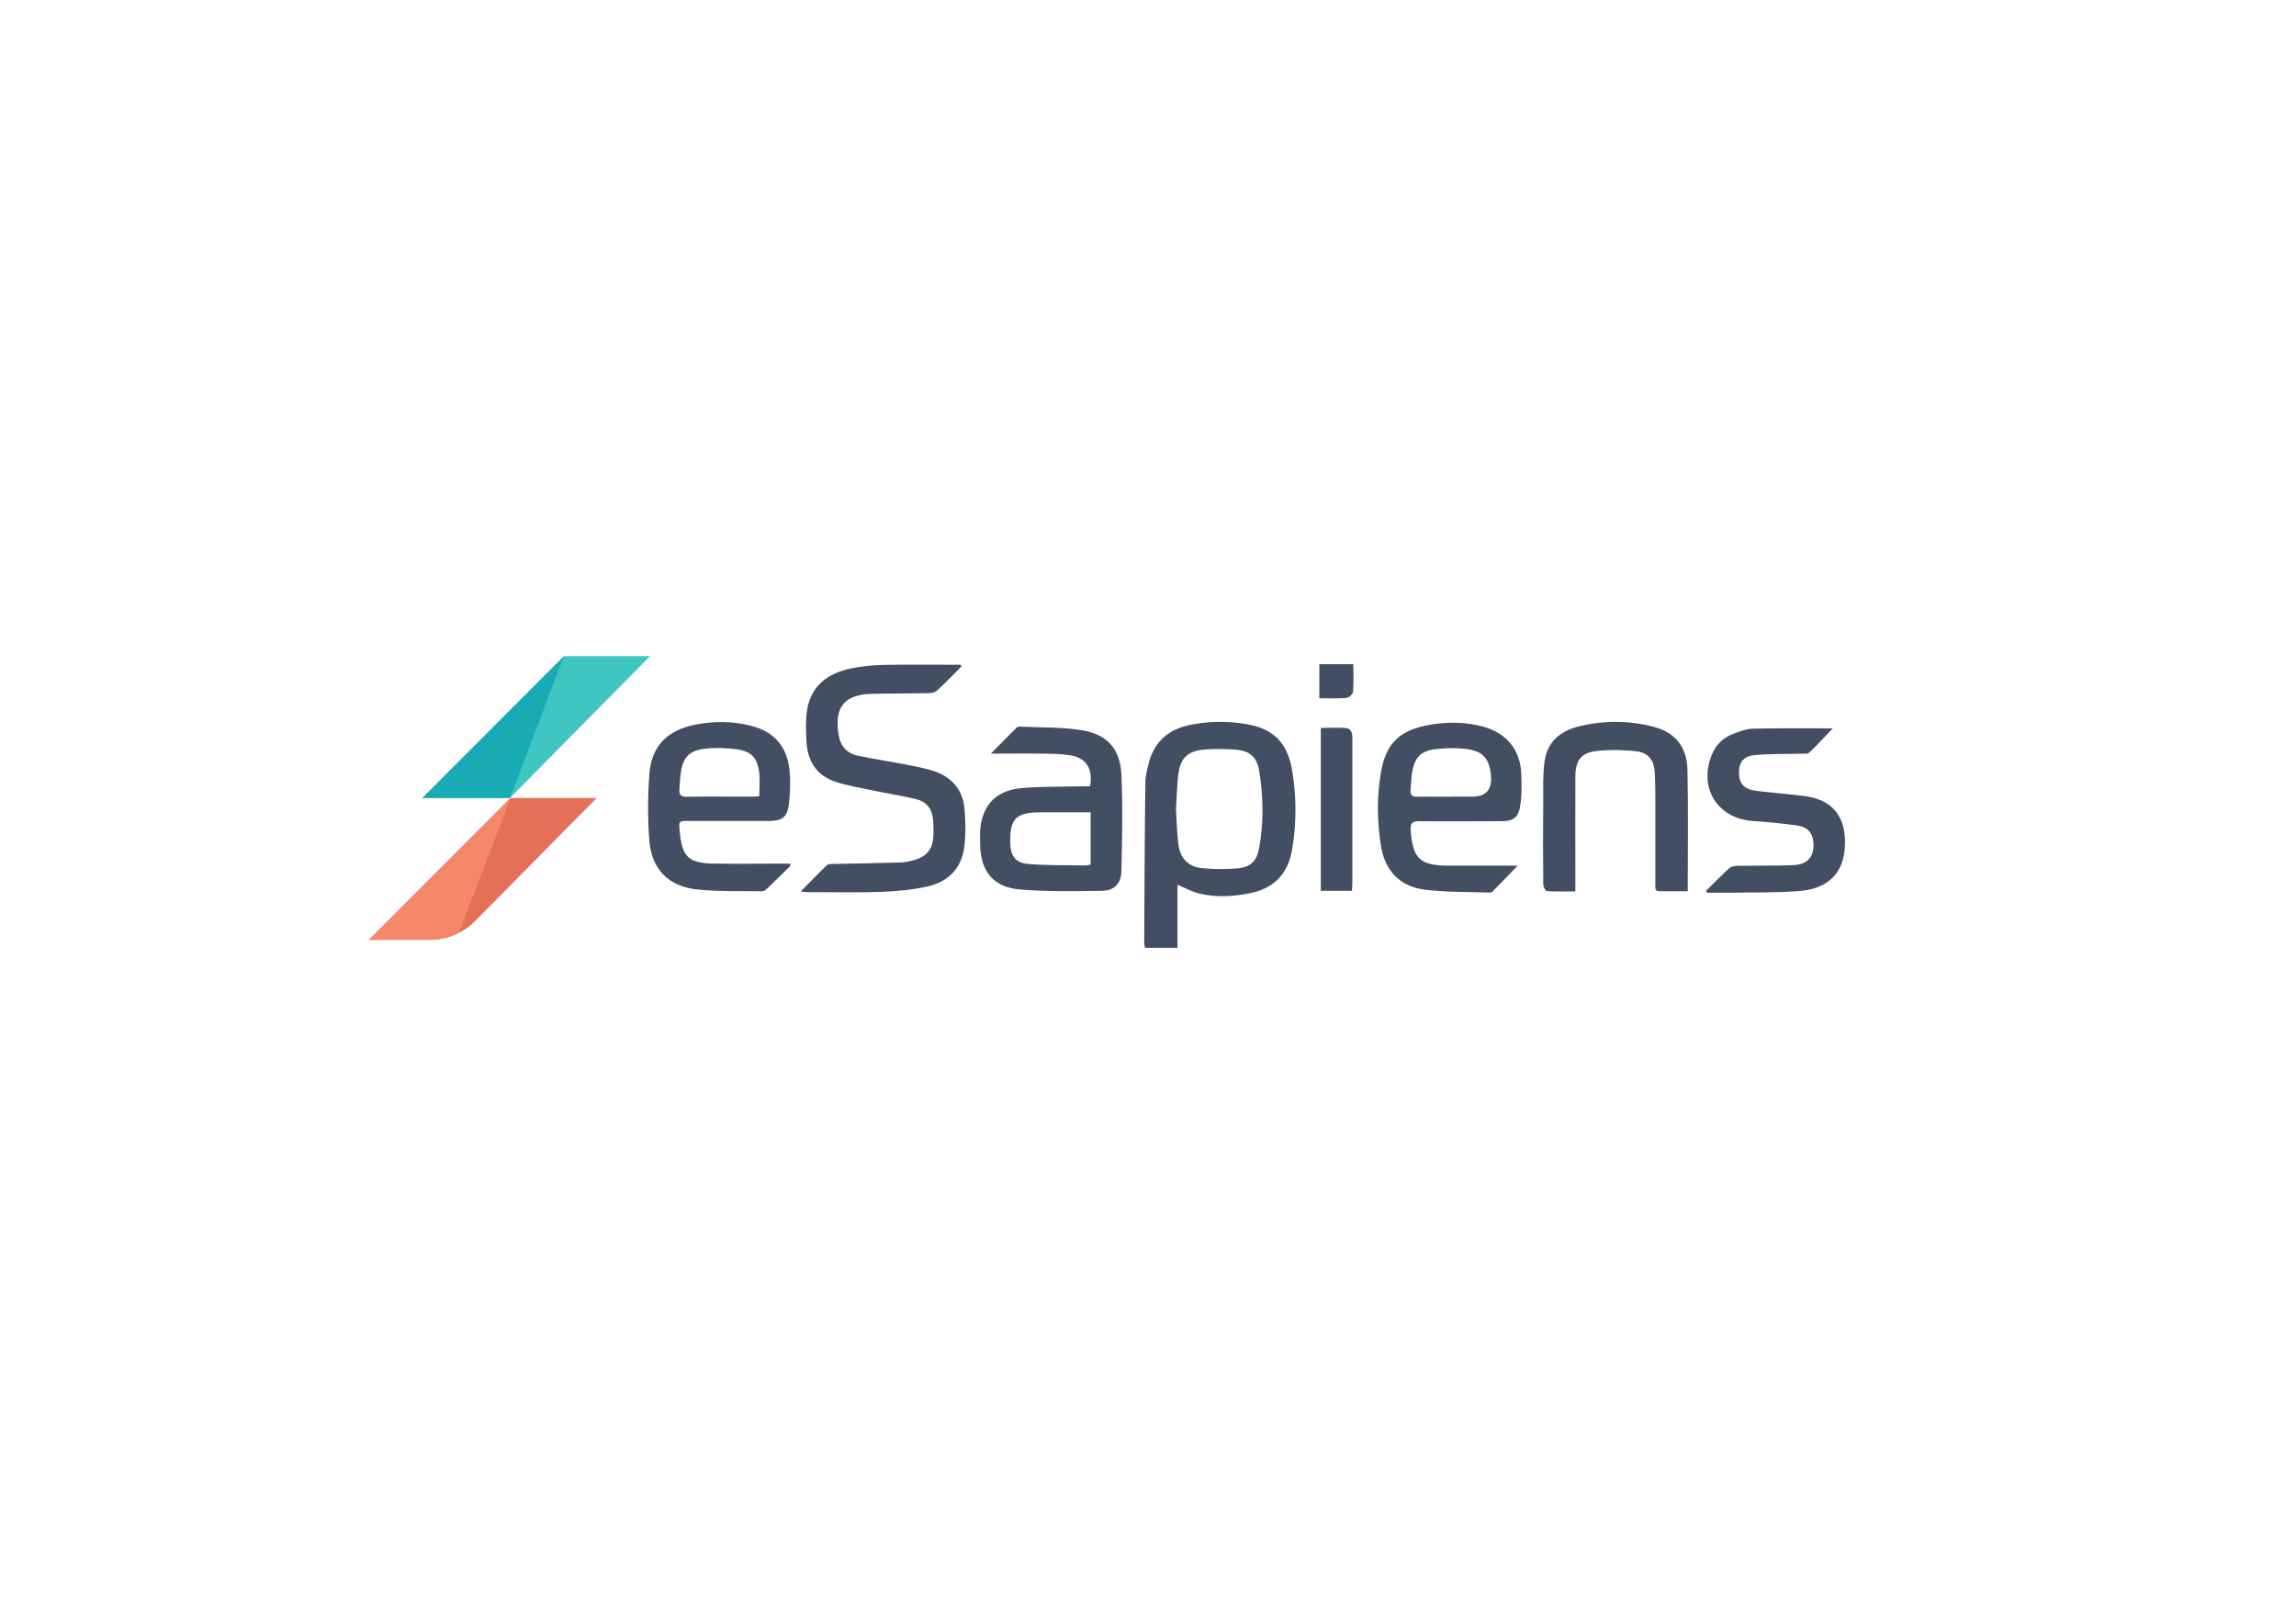
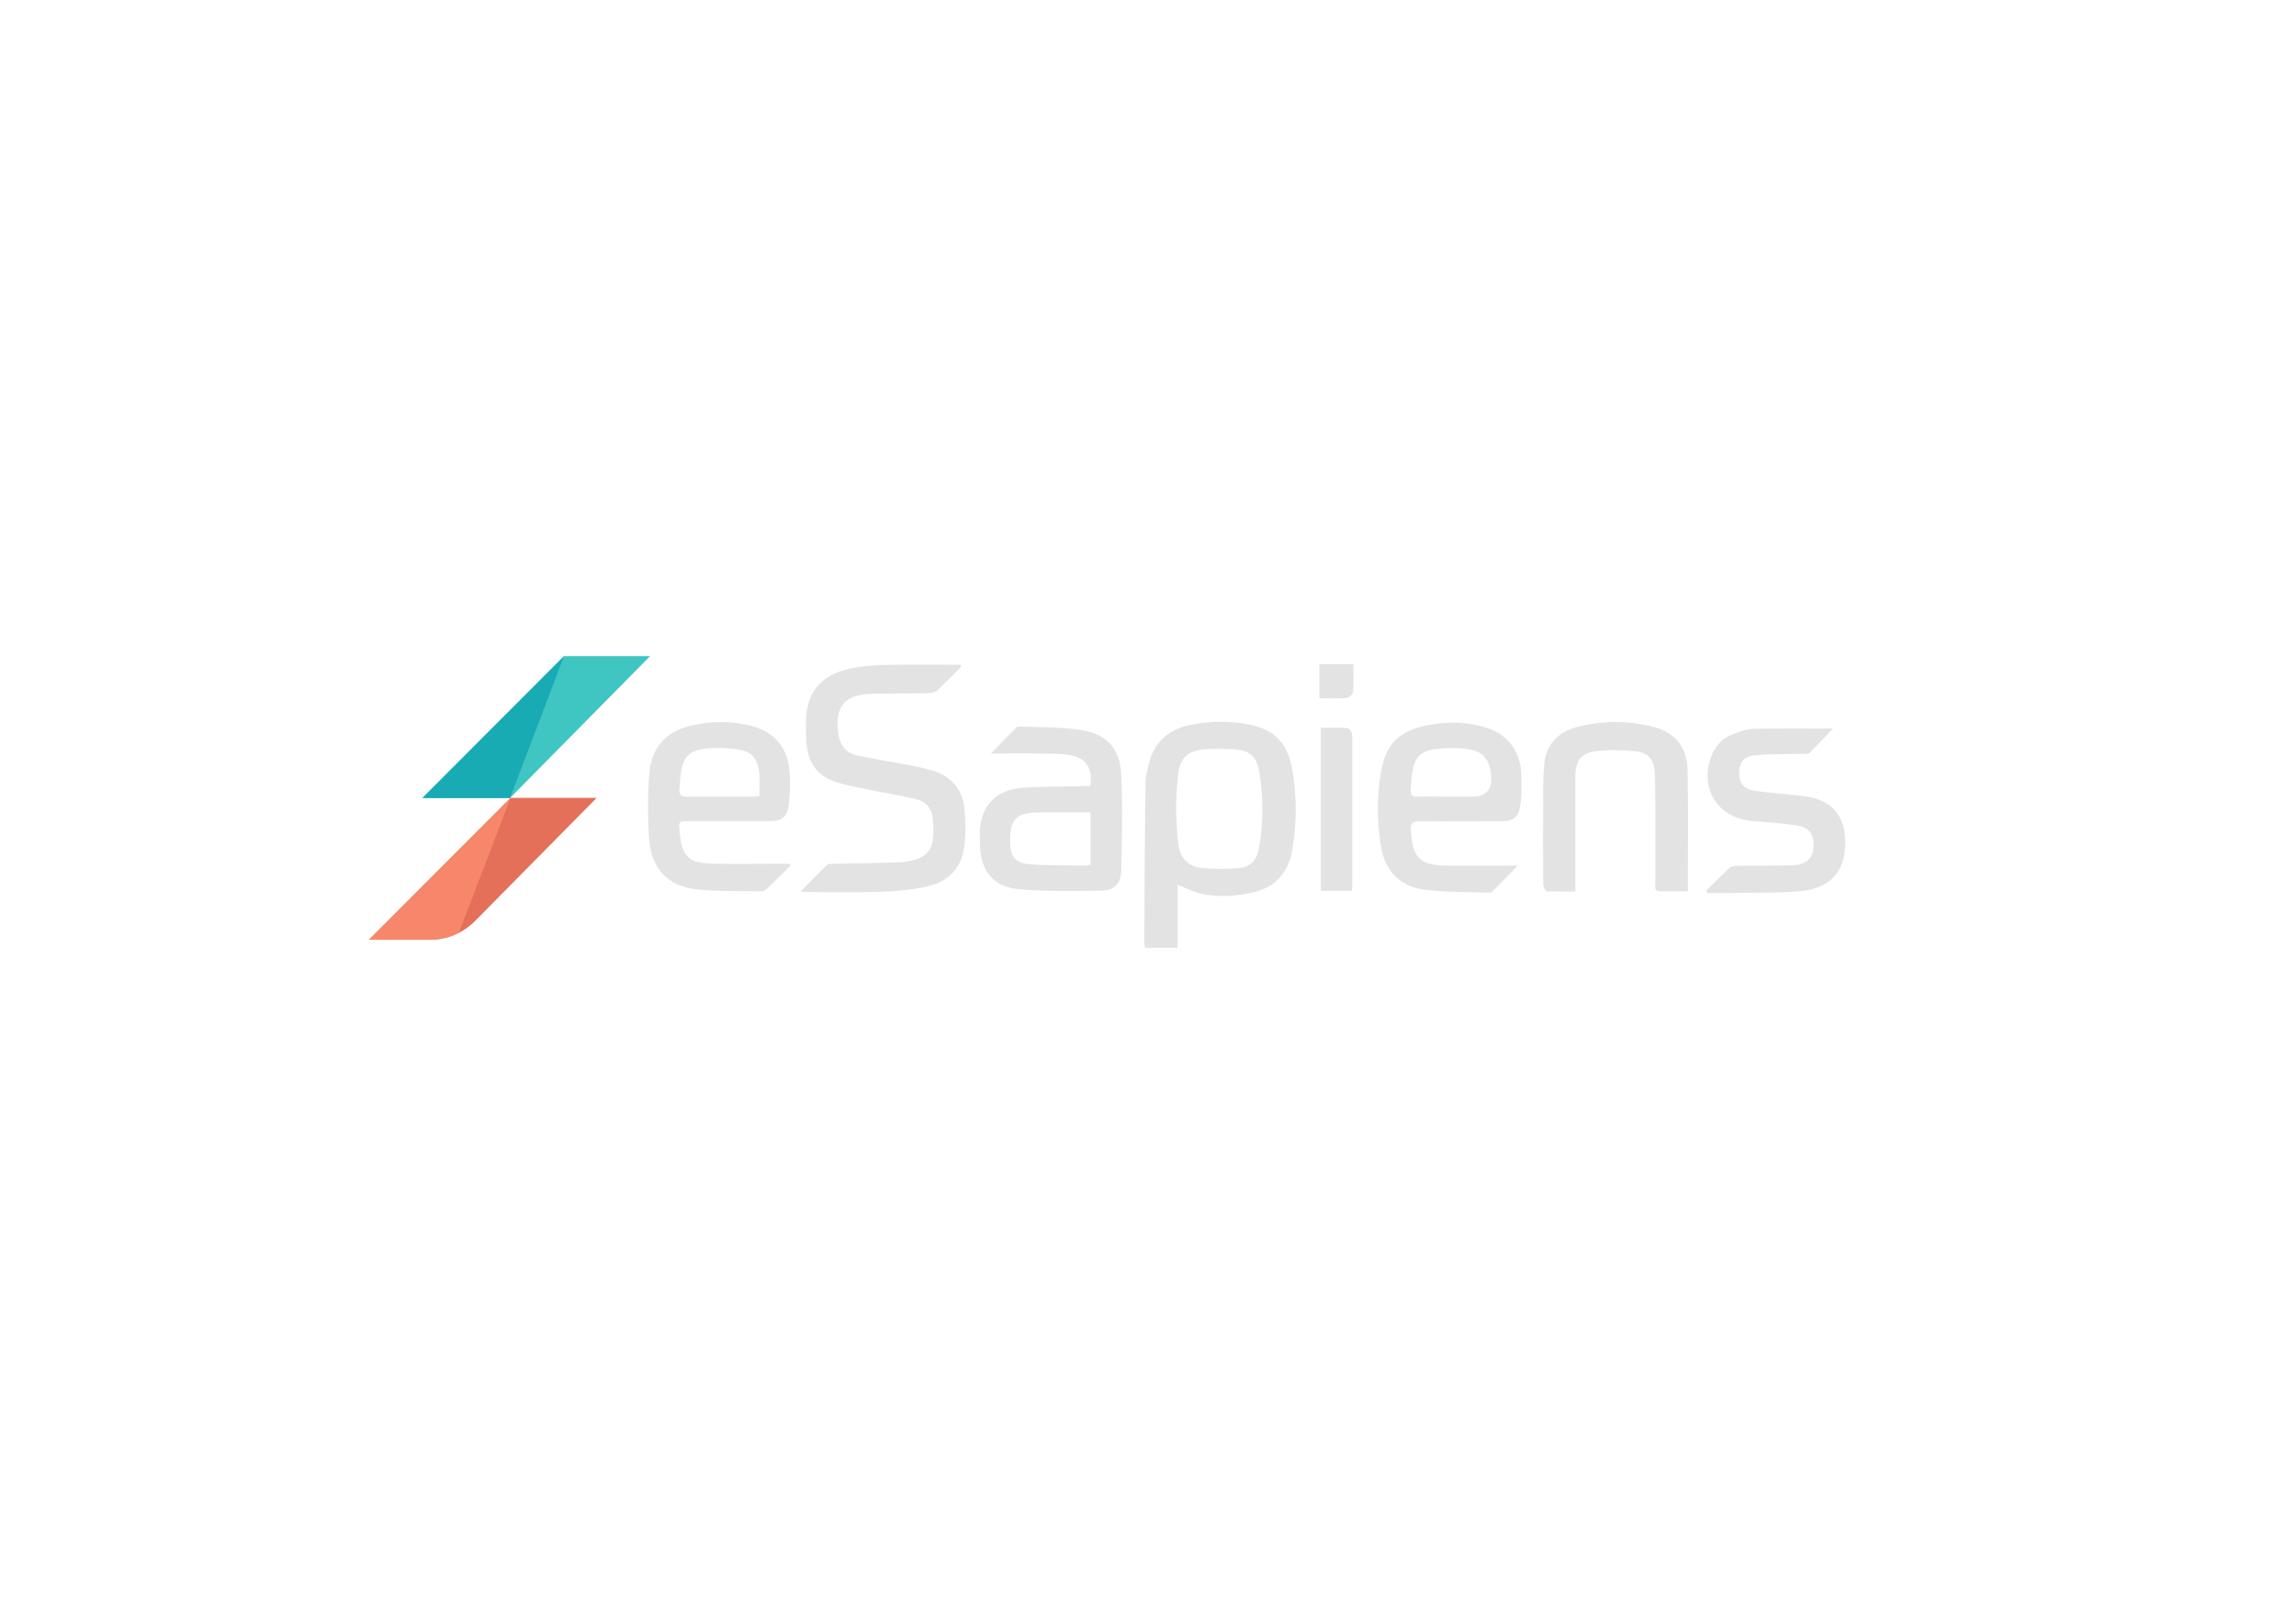
- <svg xmlns="http://www.w3.org/2000/svg" width="168" height="118" viewBox="0 0 168 118" fill="none">
-   <path d="M86.135 69.343H83.786C83.764 69.225 83.722 69.107 83.722 68.99C83.743 65.085 83.754 61.18 83.807 57.275C83.807 56.772 83.946 56.248 84.074 55.756C84.48 54.269 85.473 53.392 86.958 53.06C88.346 52.75 89.756 52.739 91.144 52.964C93.184 53.295 94.209 54.333 94.551 56.377C94.871 58.302 94.871 60.249 94.54 62.175C94.252 63.844 93.302 64.935 91.614 65.309C90.354 65.588 89.072 65.673 87.812 65.384C87.257 65.256 86.733 64.967 86.157 64.732V69.332L86.135 69.343ZM86.05 59.244C86.103 60.067 86.114 60.923 86.221 61.768C86.36 62.795 86.947 63.416 87.951 63.512C88.795 63.598 89.649 63.598 90.503 63.533C91.475 63.459 91.956 63.02 92.127 62.057C92.469 60.206 92.447 58.334 92.148 56.473C91.967 55.339 91.454 54.911 90.311 54.836C89.585 54.782 88.859 54.782 88.132 54.836C86.904 54.932 86.349 55.467 86.21 56.708C86.114 57.543 86.103 58.377 86.05 59.244Z" fill="#424F63" />
-   <path d="M70.35 48.76C69.752 49.359 69.154 49.979 68.535 50.546C68.385 50.675 68.118 50.707 67.894 50.707C66.527 50.739 65.149 50.728 63.782 50.76C61.796 50.813 61.059 51.712 61.347 53.681C61.465 54.536 61.924 55.103 62.768 55.285C63.953 55.531 65.139 55.713 66.324 55.938C66.954 56.056 67.584 56.184 68.193 56.366C69.539 56.772 70.415 57.671 70.564 59.083C70.66 60.014 70.671 60.977 70.564 61.907C70.382 63.501 69.4 64.507 67.873 64.849C66.794 65.095 65.662 65.202 64.551 65.245C62.725 65.309 60.888 65.266 59.051 65.266C58.934 65.266 58.816 65.245 58.592 65.213C59.275 64.528 59.884 63.886 60.514 63.287C60.621 63.191 60.845 63.212 61.016 63.202C62.65 63.17 64.284 63.148 65.929 63.095C66.292 63.084 66.666 62.988 67.018 62.881C67.734 62.667 68.182 62.175 68.268 61.437C68.332 60.912 68.311 60.367 68.257 59.843C68.172 59.147 67.766 58.645 67.072 58.473C66.004 58.217 64.914 58.045 63.836 57.821C62.917 57.628 61.977 57.478 61.091 57.179C59.724 56.719 59.083 55.649 59.008 54.248C58.976 53.488 58.934 52.707 59.051 51.958C59.339 50.15 60.589 49.252 62.266 48.899C63.045 48.738 63.846 48.663 64.647 48.642C66.527 48.61 68.417 48.631 70.297 48.631C70.318 48.674 70.34 48.717 70.35 48.76Z" fill="#424F63" />
-   <path d="M79.759 57.532C79.994 56.28 79.492 55.456 78.36 55.264C77.665 55.146 76.95 55.146 76.234 55.136C75.049 55.114 73.864 55.136 72.496 55.136C73.201 54.429 73.799 53.809 74.408 53.21C74.451 53.167 74.536 53.156 74.611 53.156C76.138 53.231 77.676 53.178 79.171 53.424C81.019 53.723 81.97 54.804 82.055 56.665C82.162 59.008 82.108 61.362 82.055 63.715C82.034 64.646 81.542 65.16 80.603 65.17C78.616 65.202 76.619 65.234 74.643 65.074C72.667 64.913 71.738 63.726 71.717 61.747C71.717 61.266 71.685 60.773 71.77 60.303C72.037 58.719 73.041 57.799 74.793 57.65C76.245 57.532 77.708 57.564 79.161 57.521C79.364 57.521 79.577 57.521 79.769 57.521L79.759 57.532ZM79.812 59.425C78.531 59.425 77.292 59.425 76.053 59.425C74.355 59.447 73.895 59.907 73.917 61.586C73.928 62.581 74.259 63.116 75.231 63.202C76.619 63.33 78.029 63.287 79.428 63.309C79.545 63.309 79.663 63.277 79.802 63.255V59.415L79.812 59.425Z" fill="#424F63" />
-   <path d="M57.843 63.33C57.266 63.908 56.679 64.486 56.092 65.042C55.995 65.127 55.846 65.213 55.728 65.202C54.169 65.181 52.589 65.234 51.04 65.074C48.893 64.86 47.654 63.566 47.505 61.405C47.387 59.811 47.398 58.206 47.516 56.612C47.676 54.569 48.829 53.424 50.858 53.017C52.257 52.739 53.646 52.75 55.023 53.114C56.679 53.552 57.597 54.654 57.768 56.334C57.854 57.179 57.822 58.045 57.715 58.891C57.597 59.789 57.213 60.057 56.294 60.057C54.319 60.057 52.343 60.057 50.367 60.057C49.684 60.057 49.662 60.078 49.726 60.731C49.897 62.72 50.356 63.159 52.353 63.18C53.988 63.202 55.622 63.18 57.266 63.18C57.437 63.18 57.608 63.18 57.79 63.18C57.811 63.223 57.822 63.266 57.843 63.309V63.33ZM55.557 58.249C55.557 57.628 55.622 57.04 55.547 56.473C55.397 55.424 54.97 54.964 53.902 54.815C53.123 54.708 52.3 54.686 51.52 54.782C50.42 54.911 49.961 55.446 49.812 56.558C49.758 56.933 49.758 57.307 49.716 57.671C49.662 58.12 49.801 58.302 50.292 58.291C51.873 58.259 53.454 58.291 55.034 58.281C55.205 58.281 55.376 58.259 55.568 58.249H55.557Z" fill="#424F63" />
-   <path d="M111.061 63.319C110.41 63.993 109.812 64.603 109.224 65.213C109.171 65.266 109.064 65.309 108.99 65.299C107.43 65.245 105.86 65.277 104.312 65.095C102.453 64.881 101.332 63.715 101.044 61.875C100.755 60.057 100.734 58.217 101.065 56.398C101.439 54.344 102.443 53.424 104.536 53.039C105.882 52.793 107.227 52.803 108.552 53.167C110.282 53.648 111.275 54.911 111.318 56.708C111.339 57.414 111.35 58.142 111.254 58.837C111.115 59.821 110.773 60.078 109.79 60.078C107.815 60.078 105.839 60.099 103.863 60.078C103.35 60.078 103.18 60.217 103.222 60.741C103.361 62.806 103.895 63.319 105.967 63.33C107.644 63.33 109.31 63.33 111.072 63.33L111.061 63.319ZM106.17 58.281C106.683 58.281 107.206 58.281 107.719 58.281C108.73 58.281 109.189 57.767 109.096 56.74C108.99 55.542 108.53 54.964 107.355 54.804C106.576 54.697 105.753 54.718 104.974 54.815C103.927 54.954 103.511 55.435 103.329 56.483C103.265 56.901 103.254 57.339 103.212 57.757C103.169 58.142 103.308 58.302 103.714 58.291C104.536 58.27 105.348 58.291 106.17 58.291V58.281Z" fill="#424F63" />
-   <path d="M123.472 65.202C122.767 65.202 122.105 65.202 121.454 65.202C121.037 65.202 121.123 64.903 121.123 64.678C121.123 62.774 121.123 60.859 121.123 58.955C121.123 58.152 121.123 57.35 121.08 56.548C121.037 55.596 120.61 55.05 119.681 54.954C118.741 54.857 117.769 54.836 116.818 54.943C115.697 55.061 115.27 55.638 115.27 56.804C115.259 59.372 115.27 61.94 115.27 64.507C115.27 64.721 115.27 64.924 115.27 65.213C114.544 65.213 113.86 65.234 113.177 65.192C113.081 65.192 112.92 64.86 112.92 64.678C112.899 62.646 112.899 60.613 112.92 58.58C112.92 57.617 112.888 56.644 113.016 55.703C113.198 54.344 114.106 53.52 115.387 53.178C117.256 52.686 119.157 52.686 121.026 53.178C122.564 53.584 123.429 54.633 123.472 56.291C123.536 59.233 123.493 62.175 123.493 65.202H123.472Z" fill="#424F63" />
-   <path d="M124.829 65.17C125.395 64.614 125.961 64.036 126.549 63.501C126.687 63.384 126.933 63.352 127.136 63.341C128.471 63.319 129.806 63.341 131.141 63.298C132.23 63.266 132.743 62.71 132.69 61.693C132.657 60.945 132.273 60.495 131.472 60.388C130.415 60.249 129.357 60.132 128.289 60.067C125.63 59.896 124.21 57.553 125.31 55.093C125.619 54.408 126.143 53.937 126.837 53.681C127.296 53.51 127.787 53.317 128.268 53.306C130.201 53.263 132.134 53.285 134.11 53.285C133.523 53.895 132.967 54.504 132.369 55.071C132.273 55.168 132.027 55.125 131.857 55.136C130.703 55.168 129.539 55.136 128.396 55.242C127.563 55.317 127.232 55.777 127.243 56.569C127.243 57.318 127.638 57.746 128.471 57.853C129.688 58.003 130.917 58.088 132.123 58.249C134.377 58.559 135.189 60.11 134.964 62.25C134.783 63.983 133.64 65.02 131.707 65.181C129.988 65.32 128.257 65.277 126.538 65.309C125.993 65.309 125.449 65.309 124.904 65.309C124.882 65.266 124.861 65.213 124.84 65.17H124.829Z" fill="#424F63" />
-   <path d="M98.93 65.17H96.645V53.253C97.275 53.253 97.884 53.21 98.493 53.263C98.866 53.295 98.963 53.648 98.952 54.002C98.952 55.242 98.952 56.494 98.952 57.735C98.952 59.992 98.952 62.26 98.952 64.518C98.952 64.721 98.93 64.935 98.92 65.17H98.93Z" fill="#424F63" />
-   <path d="M96.537 48.588H99.026C99.026 49.262 99.058 49.936 99.004 50.6C98.994 50.771 98.705 51.049 98.524 51.06C97.872 51.113 97.221 51.081 96.537 51.081V48.588Z" fill="#424F63" />
-   <path d="M37.317 58.377H30.909L41.269 48H47.57L37.317 58.377Z" fill="#3FC6C2" />
-   <path d="M37.317 58.377H30.909L41.269 48L37.317 58.377Z" fill="#18ABB4" />
-   <path d="M31.443 68.754H27L37.359 58.377H43.661L34.786 67.363C33.899 68.262 32.703 68.754 31.443 68.754Z" fill="#E47059" />
-   <path d="M33.579 68.241C32.927 68.572 32.201 68.754 31.453 68.754H27L37.359 58.377L33.579 68.241Z" fill="#F6876B" />
+ <svg xmlns="http://www.w3.org/2000/svg" id="Layer_1" version="1.1" viewBox="0 0 168 118">
+   <defs>
+     <style>
+       .st0 {
+         fill: #e3e3e3;
+       }
+ 
+       .st1 {
+         fill: #3fc6c2;
+       }
+ 
+       .st2 {
+         fill: #f6876b;
+       }
+ 
+       .st3 {
+         fill: #18abb4;
+       }
+ 
+       .st4 {
+         fill: #e47059;
+       }
+     </style>
+   </defs>
+   <path class="st0" d="M86.14,69.34h-2.35c-.02-.12-.06-.24-.06-.35.02-3.9.03-7.81.09-11.71,0-.5.14-1.03.27-1.52.41-1.49,1.4-2.36,2.88-2.7,1.39-.31,2.8-.32,4.19-.1,2.04.33,3.07,1.37,3.41,3.41.32,1.93.32,3.87-.01,5.8-.29,1.67-1.24,2.76-2.93,3.13-1.26.28-2.54.36-3.8.07-.56-.13-1.08-.42-1.66-.65v4.6h-.02ZM86.05,59.24c.05.82.06,1.68.17,2.52.14,1.03.73,1.65,1.73,1.74.84.09,1.7.09,2.55.02.97-.07,1.45-.51,1.62-1.48.34-1.85.32-3.72.02-5.58-.18-1.13-.69-1.56-1.84-1.64-.73-.05-1.45-.05-2.18,0-1.23.1-1.78.63-1.92,1.87-.1.83-.11,1.67-.16,2.54Z" />
+   <path class="st0" d="M70.35,48.76c-.6.6-1.2,1.22-1.82,1.79-.15.13-.42.16-.64.16-1.37.03-2.74.02-4.11.05-1.99.05-2.72.95-2.44,2.92.12.86.58,1.42,1.42,1.6,1.19.25,2.37.43,3.56.65.63.12,1.26.25,1.87.43,1.35.41,2.22,1.31,2.37,2.72.1.93.11,1.89,0,2.82-.18,1.59-1.16,2.6-2.69,2.94-1.08.25-2.21.35-3.32.4-1.83.06-3.66.02-5.5.02-.12,0-.23-.02-.46-.05.68-.68,1.29-1.33,1.92-1.93.11-.1.33-.07.5-.09,1.63-.03,3.27-.05,4.91-.11.36-.01.74-.11,1.09-.21.72-.21,1.16-.71,1.25-1.44.06-.52.04-1.07-.01-1.59-.09-.7-.49-1.2-1.19-1.37-1.07-.26-2.16-.43-3.24-.65-.92-.19-1.86-.34-2.74-.64-1.37-.46-2.01-1.53-2.08-2.93-.03-.76-.07-1.54.04-2.29.29-1.81,1.54-2.71,3.21-3.06.78-.16,1.58-.24,2.38-.26,1.88-.03,3.77-.01,5.65-.01.02.04.04.09.05.13Z" />
+   <path class="st0" d="M79.76,57.53c.24-1.25-.27-2.08-1.4-2.27-.69-.12-1.41-.12-2.13-.13-1.19-.02-2.37,0-3.74,0,.7-.71,1.3-1.33,1.91-1.93.04-.04.13-.05.2-.05,1.53.07,3.07.02,4.56.27,1.85.3,2.8,1.38,2.88,3.24.11,2.34.05,4.7,0,7.05-.02.93-.51,1.44-1.45,1.45-1.99.03-3.98.06-5.96-.1-1.98-.16-2.9-1.35-2.93-3.33,0-.48-.03-.97.05-1.44.27-1.58,1.27-2.5,3.02-2.65,1.45-.12,2.92-.09,4.37-.13h.61-.01ZM79.81,59.43h-3.76c-1.7.02-2.16.48-2.14,2.16.01.99.34,1.53,1.31,1.62,1.39.13,2.8.09,4.2.11.12,0,.24-.03.37-.05v-3.84h.01Z" />
+   <path class="st0" d="M57.84,63.33c-.58.58-1.16,1.16-1.75,1.71-.1.09-.25.17-.36.16-1.56-.02-3.14.03-4.69-.13-2.15-.21-3.39-1.51-3.54-3.67-.12-1.59-.11-3.2.01-4.79.16-2.04,1.31-3.19,3.34-3.59,1.4-.28,2.79-.27,4.17.1,1.66.44,2.57,1.54,2.74,3.22.09.85.05,1.71-.05,2.56-.12.9-.5,1.17-1.42,1.17h-5.93c-.68,0-.7.02-.64.67.17,1.99.63,2.43,2.63,2.45,1.63.02,3.27,0,4.91,0h.52s.03.09.05.13v.02ZM55.56,58.25c0-.62.06-1.21-.01-1.78-.15-1.05-.58-1.51-1.64-1.66-.78-.11-1.6-.13-2.38-.03-1.1.13-1.56.66-1.71,1.78-.05.37-.05.75-.1,1.11-.05.45.09.63.58.62,1.58-.03,3.16,0,4.74-.01.17,0,.34-.02.53-.03h-.01Z" />
+   <path class="st0" d="M111.06,63.32c-.65.67-1.25,1.28-1.84,1.89-.05.05-.16.1-.23.09-1.56-.05-3.13-.02-4.68-.2-1.86-.21-2.98-1.38-3.27-3.22-.29-1.82-.31-3.66.02-5.48.37-2.05,1.38-2.97,3.47-3.36,1.35-.25,2.69-.24,4.02.13,1.73.48,2.72,1.74,2.77,3.54.02.71.03,1.43-.06,2.13-.14.98-.48,1.24-1.46,1.24-1.97,0-3.95.02-5.93,0-.51,0-.68.14-.64.66.14,2.06.67,2.58,2.75,2.59h5.1-.01ZM106.17,58.28h1.55c1.01,0,1.47-.51,1.38-1.54-.11-1.2-.57-1.78-1.74-1.94-.78-.11-1.6-.09-2.38.01-1.05.14-1.46.62-1.64,1.67-.06.42-.08.86-.12,1.27-.04.39.1.55.5.53.82-.02,1.63,0,2.46,0h0Z" />
+   <path class="st0" d="M123.47,65.2h-2.02c-.42,0-.33-.3-.33-.52v-5.72c0-.8,0-1.6-.04-2.41-.04-.95-.47-1.5-1.4-1.59-.94-.1-1.91-.12-2.86-.01-1.12.12-1.55.7-1.55,1.86-.01,2.57,0,5.13,0,7.7v.71c-.73,0-1.41.02-2.09-.02-.1,0-.26-.33-.26-.51-.02-2.03-.02-4.07,0-6.1,0-.96-.03-1.94.1-2.88.18-1.36,1.09-2.18,2.37-2.52,1.87-.49,3.77-.49,5.64,0,1.54.41,2.4,1.46,2.45,3.11.06,2.94.02,5.88.02,8.91h-.02Z" />
+   <path class="st0" d="M124.83,65.17c.57-.56,1.13-1.13,1.72-1.67.14-.12.38-.15.59-.16,1.33-.02,2.67,0,4.01-.04,1.09-.03,1.6-.59,1.55-1.6-.03-.75-.42-1.2-1.22-1.31-1.06-.14-2.12-.26-3.18-.32-2.66-.17-4.08-2.51-2.98-4.97.31-.68.83-1.16,1.53-1.41.46-.17.95-.36,1.43-.37,1.93-.04,3.87-.02,5.84-.02-.59.61-1.14,1.22-1.74,1.79-.1.1-.34.05-.51.06-1.15.03-2.32,0-3.46.11-.83.07-1.16.53-1.15,1.33,0,.75.4,1.18,1.23,1.28,1.22.15,2.45.24,3.65.4,2.25.31,3.07,1.86,2.84,4-.18,1.73-1.32,2.77-3.26,2.93-1.72.14-3.45.1-5.17.13h-1.63s-.04-.1-.06-.14h-.01Z" />
+   <path class="st0" d="M98.93,65.17h-2.29v-11.92c.63,0,1.24-.04,1.85.01.37.03.47.39.46.74v10.52c0,.2-.02.42-.03.65h.01Z" />
+   <path class="st0" d="M96.54,48.59h2.49c0,.67.03,1.35-.02,2.01-.01.17-.3.45-.48.46-.65.05-1.3.02-1.99.02v-2.49Z" />
+   <path class="st1" d="M37.32,58.38h-6.41l10.36-10.38h6.3l-10.25,10.38Z" />
+   <path class="st3" d="M37.32,58.38h-6.41l10.36-10.38-3.95,10.38Z" />
+   <path class="st4" d="M31.44,68.75h-4.44l10.36-10.38h6.3l-8.88,8.99c-.89.9-2.08,1.39-3.34,1.39Z" />
+   <path class="st2" d="M33.58,68.24c-.65.33-1.38.51-2.13.51h-4.45l10.36-10.38-3.78,9.86Z" />
</svg>
